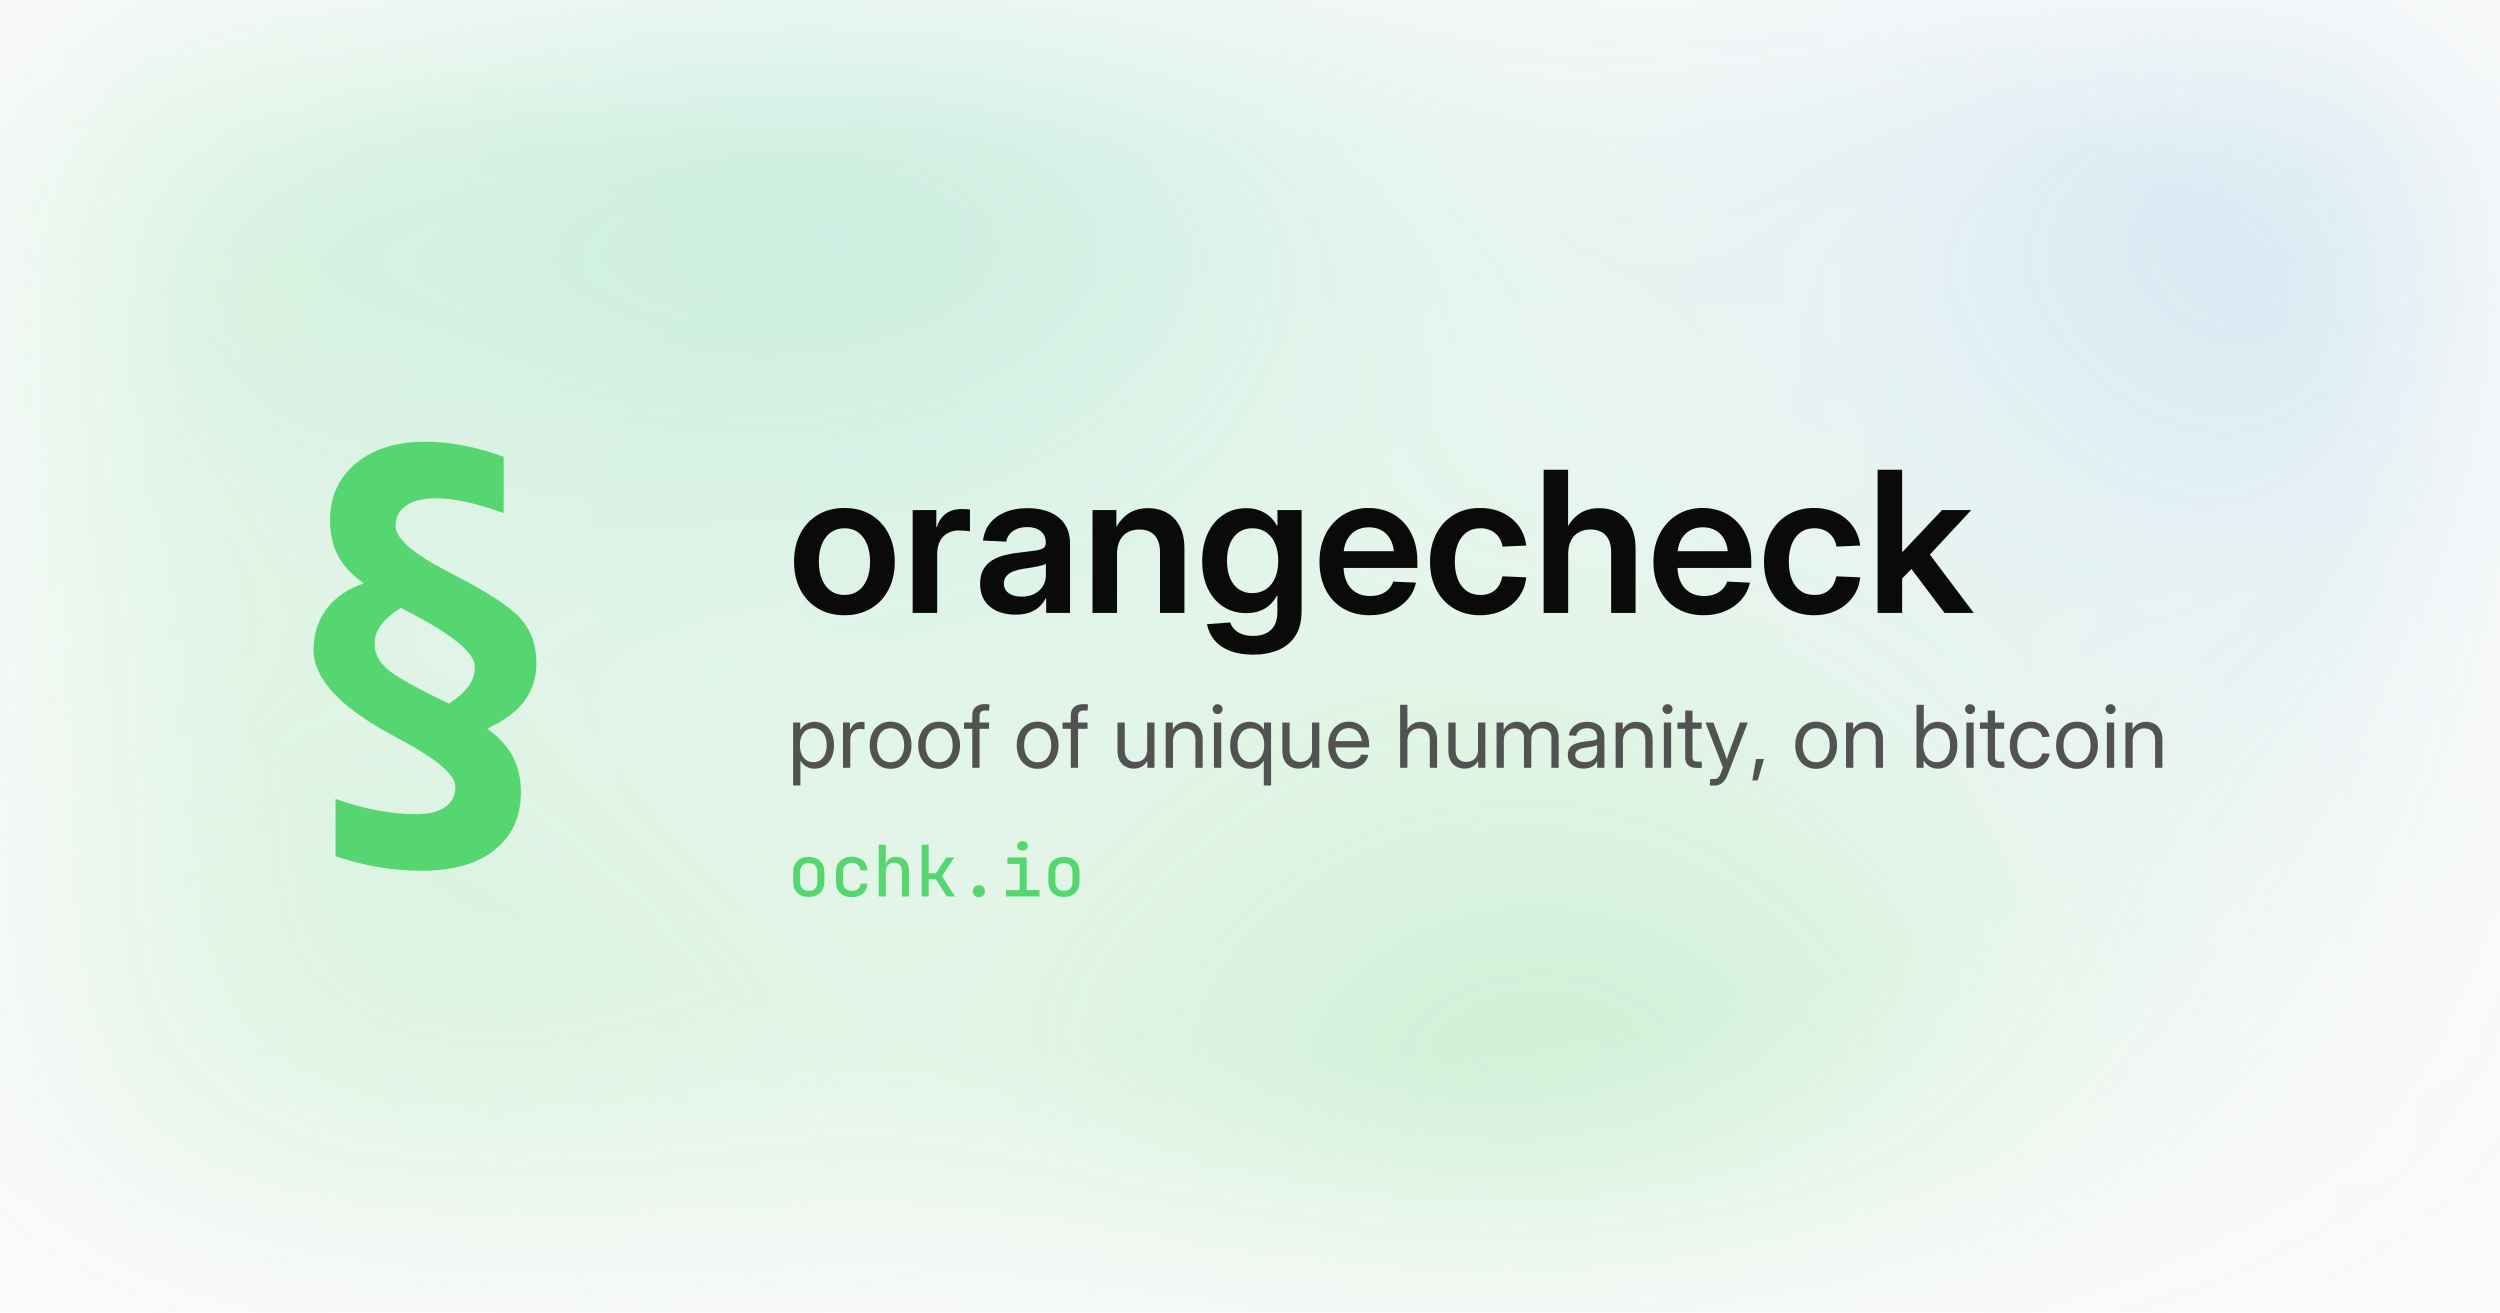
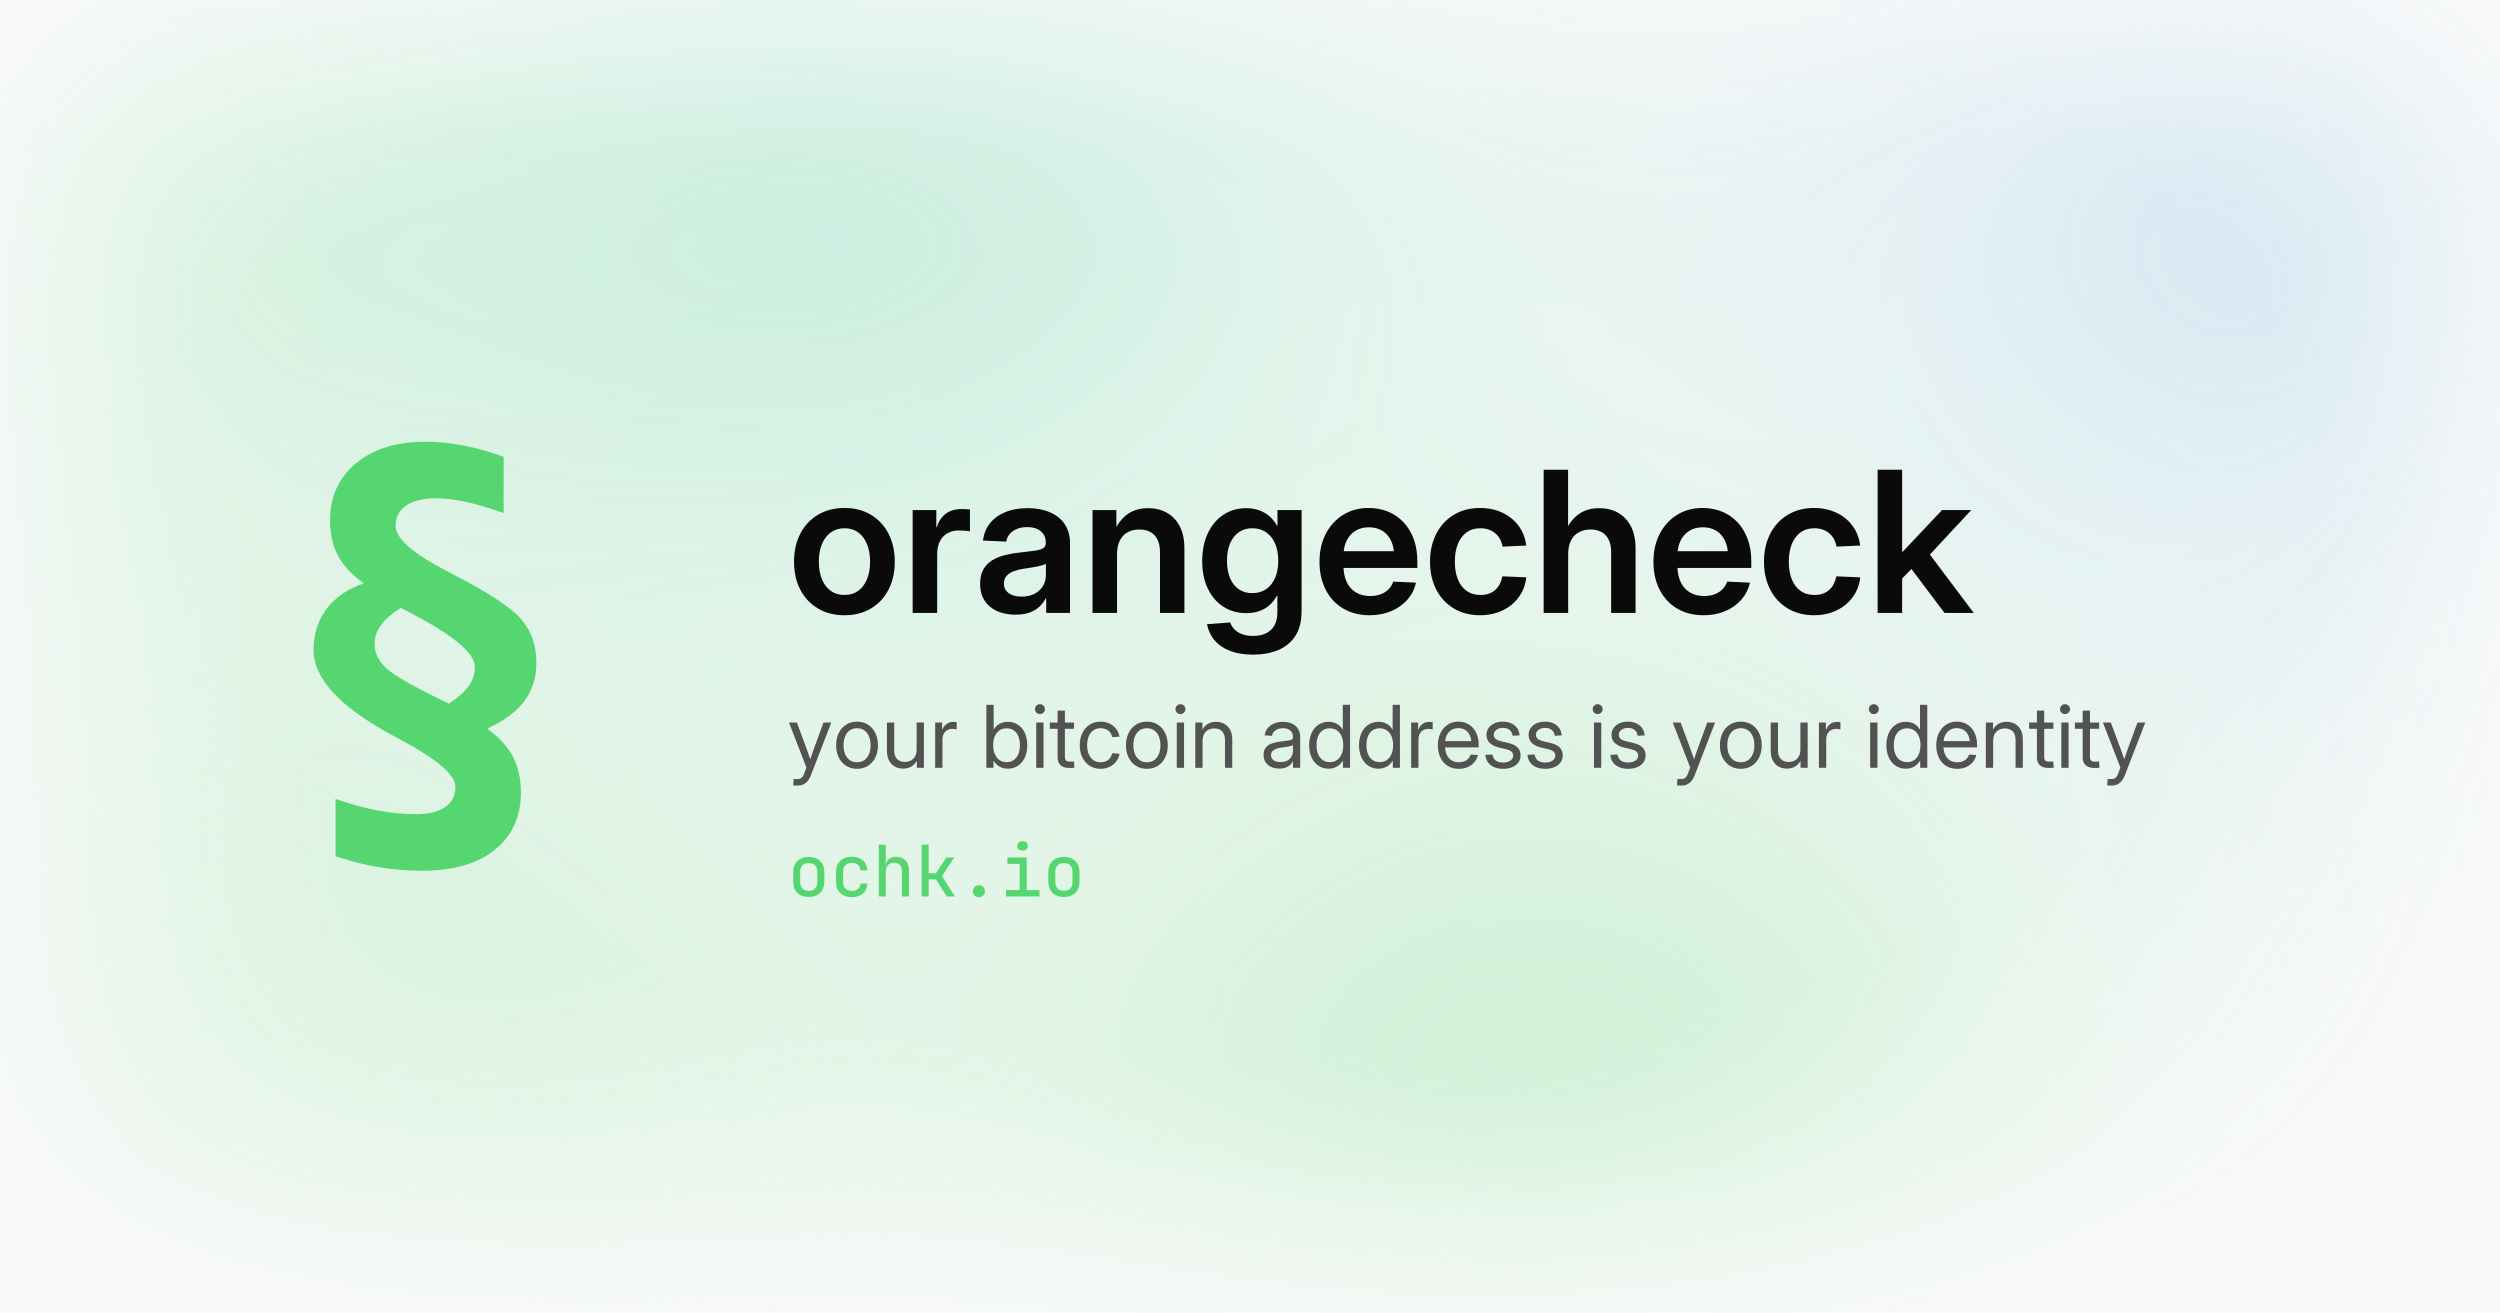
<svg xmlns="http://www.w3.org/2000/svg" width="1200" height="630" viewBox="0 0 1200 630" role="img" aria-label="orangecheck — og banner (phosphor/light)">
  <rect width="1200" height="630" fill="#fafafa" />
  <filter id="aublur" x="-20%" y="-20%" width="140%" height="140%">
    <feGaussianBlur stdDeviation="75.6" />
  </filter>
  <mask id="aumask">
    <rect width="1200" height="630" fill="url(#aufade)" />
  </mask>
  <defs>
    <radialGradient id="au0" cx="50%" cy="50%" r="50%">
      <stop offset="0%" stop-color="#55d671" stop-opacity="0.95" />
      <stop offset="62%" stop-color="#55d671" stop-opacity="0.18" />
      <stop offset="100%" stop-color="#55d671" stop-opacity="0" />
    </radialGradient>
    <radialGradient id="au1" cx="50%" cy="50%" r="50%">
      <stop offset="0%" stop-color="#34c98a" stop-opacity="0.95" />
      <stop offset="62%" stop-color="#34c98a" stop-opacity="0.18" />
      <stop offset="100%" stop-color="#34c98a" stop-opacity="0" />
    </radialGradient>
    <radialGradient id="au2" cx="50%" cy="50%" r="50%">
      <stop offset="0%" stop-color="#3f9fd1" stop-opacity="0.95" />
      <stop offset="62%" stop-color="#3f9fd1" stop-opacity="0.18" />
      <stop offset="100%" stop-color="#3f9fd1" stop-opacity="0" />
    </radialGradient>
    <radialGradient id="au3" cx="50%" cy="50%" r="50%">
      <stop offset="0%" stop-color="#55d671" stop-opacity="0.95" />
      <stop offset="62%" stop-color="#55d671" stop-opacity="0.18" />
      <stop offset="100%" stop-color="#55d671" stop-opacity="0" />
    </radialGradient>
    <radialGradient id="au4" cx="50%" cy="50%" r="50%">
      <stop offset="0%" stop-color="#55d671" stop-opacity="0.95" />
      <stop offset="62%" stop-color="#55d671" stop-opacity="0.18" />
      <stop offset="100%" stop-color="#55d671" stop-opacity="0" />
    </radialGradient>
    <radialGradient id="aufade" cx="50%" cy="38%" r="78%">
      <stop offset="55%" stop-color="#fff" stop-opacity="1" />
      <stop offset="100%" stop-color="#fff" stop-opacity="0" />
    </radialGradient>
  </defs>
  <g opacity="0.4" filter="url(#aublur)" mask="url(#aumask)">
    <ellipse cx="-60.0" cy="-63.0" rx="552.0" ry="598.5" fill="url(#au0)" />
    <ellipse cx="408.0" cy="-31.5" rx="504.0" ry="567.0" fill="url(#au1)" />
    <ellipse cx="1176.0" cy="-50.4" rx="552.0" ry="598.5" fill="url(#au2)" />
    <ellipse cx="744.0" cy="598.5" rx="480.0" ry="535.5" fill="url(#au3)" />
    <ellipse cx="144.0" cy="642.6" rx="504.0" ry="535.5" fill="url(#au4)" />
  </g>
  <g transform="translate(72.0 183.0) scale(0.2578)" fill="#0a0a0a">
    <path d="M518 856Q463 820 438.5 785.5Q414 751 414 711Q414 657 462.5 613.0Q511 569 711 473Q766 509 790.5 543.5Q815 578 815 621Q815 702 550 840ZM930 1460V1235Q845 1265 779.0 1279.5Q713 1294 659 1294Q583 1294 540.5 1265.0Q498 1236 498 1184Q498 1109 701 1004Q720 994 729 989Q943 879 1002.0 808.5Q1061 738 1061 637Q1061 548 1013.5 484.0Q966 420 864 373Q934 323 966.5 261.5Q999 200 999 119Q999 -28 894.5 -111.5Q790 -195 604 -195Q515 -195 429.0 -180.5Q343 -166 258 -137V92Q343 62 424.0 46.5Q505 31 578 31Q655 31 696.0 59.5Q737 88 737 141Q737 211 523 326L512 332L486 346Q170 516 170 688Q170 782 222.0 851.5Q274 921 371 954Q300 1004 268.0 1064.0Q236 1124 236 1206Q236 1348 340.0 1434.0Q444 1520 616 1520Q690 1520 768.5 1505.0Q847 1490 930 1460Z" fill="#55d671" transform="translate(225.3457 820.5434) scale(0.465726 -0.465726)" />
  </g>
  <g fill="#0a0a0a">
    <path transform="translate(378.00 294.21) scale(0.04614 -0.04614)" d="M592 -24Q436 -24 317.50 46Q199 116 133.50 241.50Q68 367 68 533Q68 699 133.50 825Q199 951 317.50 1021.50Q436 1092 592 1092Q750 1092 867.50 1021.50Q985 951 1050.50 825Q1116 699 1116 533Q1116 367 1050.50 241.50Q985 116 867.50 46Q750 -24 592 -24ZM592 187Q676 187 735.50 230Q795 273 827 351Q859 429 859 533Q859 638 827 716Q795 794 735.50 837.50Q676 881 592 881Q510 881 450 837.50Q390 794 358 716Q326 638 326 533Q326 428 358 350.50Q390 273 449.50 230Q509 187 592 187Z" />
    <path transform="translate(432.68 294.21) scale(0.04614 -0.04614)" d="M117 0V1070H363V892H368Q397 984 462 1032.50Q527 1081 629 1081Q653 1081 675.50 1079.50Q698 1078 713 1076V849Q699 852 664.50 855Q630 858 594 858Q531 858 480.50 830Q430 802 401 747Q372 692 372 611V0Z" />
    <path transform="translate(467.19 294.21) scale(0.04614 -0.04614)" d="M438 -18Q332 -18 249.50 18Q167 54 119 125.50Q71 197 71 303Q71 394 105 453.50Q139 513 197.50 548.50Q256 584 331.50 602.50Q407 621 488 629Q586 640 644 648.50Q702 657 728 674Q754 691 754 727V734Q754 782 731 817.50Q708 853 665 873Q622 893 560 893Q498 893 451.50 873Q405 853 377 819Q349 785 343 742L101 753Q113 857 172.50 932Q232 1007 332 1048.50Q432 1090 564 1090Q662 1090 743 1066.50Q824 1043 883 997Q942 951 974 883Q1006 815 1006 726V0H758V150H752Q728 103 687 64.50Q646 26 585 4Q524 -18 438 -18ZM501 170Q583 170 639.50 200.50Q696 231 725.50 281.50Q755 332 755 393V512Q743 503 718.50 496Q694 489 661 482.50Q628 476 591.50 470Q555 464 519 459Q464 451 418.50 433.50Q373 416 345.50 385Q318 354 318 305Q318 263 341 232.50Q364 202 405 186Q446 170 501 170Z" />
    <path transform="translate(519.01 294.21) scale(0.04614 -0.04614)" d="M372 610V0H117V1070H365L366 799H323Q373 941 465.50 1015.50Q558 1090 695 1090Q807 1090 892 1041.50Q977 993 1025 900Q1073 807 1073 671V0H819V631Q819 747 762.50 807.50Q706 868 604 868Q538 868 485 840.50Q432 813 402 755.50Q372 698 372 610Z" />
    <path transform="translate(573.92 294.21) scale(0.04614 -0.04614)" d="M597 -434Q459 -434 358 -395Q257 -356 196.50 -284.50Q136 -213 118 -117L360 -99Q373 -141 405 -172.50Q437 -204 485 -221.50Q533 -239 597 -239Q716 -239 783 -176.50Q850 -114 850 6V179H845Q814 122 768.50 81.50Q723 41 662.50 19.50Q602 -2 526 -2Q391 -2 287.50 65Q184 132 126 254Q68 376 68 539Q68 705 126.50 829Q185 953 288.50 1021.50Q392 1090 526 1090Q601 1090 662 1067.50Q723 1045 769.50 1004Q816 963 847 907H851V1070H1102V21Q1102 -140 1036.50 -240Q971 -340 856.50 -387Q742 -434 597 -434ZM589 206Q672 206 732.50 247Q793 288 826 364Q859 440 859 542Q859 645 826.50 721Q794 797 733 839Q672 881 589 881Q509 881 450 840.50Q391 800 358.50 724.50Q326 649 326 542Q326 436 358.50 360.50Q391 285 450 245.50Q509 206 589 206Z" />
    <path transform="translate(630.22 294.21) scale(0.04614 -0.04614)" d="M590 -24Q430 -24 312.50 47Q195 118 131.50 243.50Q68 369 68 532Q68 696 133 822Q198 948 313 1020Q428 1092 578 1092Q690 1092 782.50 1053.50Q875 1015 943 942.50Q1011 870 1048.50 768Q1086 666 1086 539V468H174V642H958L844 594Q844 685 812.50 751.50Q781 818 722 854.50Q663 891 581 891Q500 891 441 854Q382 817 350 751.50Q318 686 318 598V486Q318 392 351 322Q384 252 446 214Q508 176 595 176Q657 176 705.50 194.50Q754 213 787 247Q820 281 835 326L1072 315Q1050 215 983 138.50Q916 62 815 19Q714 -24 590 -24Z" />
    <path transform="translate(683.28 294.21) scale(0.04614 -0.04614)" d="M589 -24Q433 -24 315.50 46.50Q198 117 133 242.50Q68 368 68 533Q68 698 133 824Q198 950 315.50 1021Q433 1092 589 1092Q687 1092 770 1063.50Q853 1035 916.50 983Q980 931 1019 859.50Q1058 788 1069 701L822 690Q815 733 796 768Q777 803 747.50 828Q718 853 679 867Q640 881 592 881Q507 881 447.50 837.50Q388 794 357 716Q326 638 326 533Q326 429 357 351Q388 273 447.50 230Q507 187 592 187Q641 187 679.50 200.50Q718 214 746.50 239.50Q775 265 793.50 301Q812 337 821 381L1069 370Q1060 283 1021 211.50Q982 140 918.50 87Q855 34 771 5Q687 -24 589 -24Z" />
    <path transform="translate(735.56 294.21) scale(0.04614 -0.04614)" d="M372 610V0H117V1490H371V799H323Q373 941 465.50 1015.50Q558 1090 695 1090Q807 1090 892 1041.50Q977 993 1025 900Q1073 807 1073 671V0H819V631Q819 747 762.50 807.50Q706 868 604 868Q538 868 485 840.50Q432 813 402 755.50Q372 698 372 610Z" />
    <path transform="translate(790.51 294.21) scale(0.04614 -0.04614)" d="M590 -24Q430 -24 312.50 47Q195 118 131.50 243.50Q68 369 68 532Q68 696 133 822Q198 948 313 1020Q428 1092 578 1092Q690 1092 782.50 1053.50Q875 1015 943 942.50Q1011 870 1048.50 768Q1086 666 1086 539V468H174V642H958L844 594Q844 685 812.50 751.50Q781 818 722 854.50Q663 891 581 891Q500 891 441 854Q382 817 350 751.50Q318 686 318 598V486Q318 392 351 322Q384 252 446 214Q508 176 595 176Q657 176 705.50 194.50Q754 213 787 247Q820 281 835 326L1072 315Q1050 215 983 138.50Q916 62 815 19Q714 -24 590 -24Z" />
    <path transform="translate(843.58 294.21) scale(0.04614 -0.04614)" d="M589 -24Q433 -24 315.50 46.50Q198 117 133 242.50Q68 368 68 533Q68 698 133 824Q198 950 315.50 1021Q433 1092 589 1092Q687 1092 770 1063.50Q853 1035 916.50 983Q980 931 1019 859.50Q1058 788 1069 701L822 690Q815 733 796 768Q777 803 747.50 828Q718 853 679 867Q640 881 592 881Q507 881 447.50 837.50Q388 794 357 716Q326 638 326 533Q326 429 357 351Q388 273 447.50 230Q507 187 592 187Q641 187 679.50 200.50Q718 214 746.50 239.50Q775 265 793.50 301Q812 337 821 381L1069 370Q1060 283 1021 211.50Q982 140 918.50 87Q855 34 771 5Q687 -24 589 -24Z" />
    <path transform="translate(895.86 294.21) scale(0.04614 -0.04614)" d="M350 335V637H378L787 1070H1091L600 542H549ZM117 0V1490H372V0ZM813 0 447 486 618 664 1117 0Z" />
  </g>
  <g fill="#525252">
-     <path transform="translate(378.00 368.55) scale(0.0203 -0.0203)" d="M133 -418V1070H301V909H307Q338 961 386 1001.50Q434 1042 498 1065Q562 1088 639 1088Q777 1088 881 1019Q985 950 1042.50 825Q1100 700 1100 534Q1100 369 1042.50 244Q985 119 881 49Q777 -21 639 -21Q562 -21 500.50 2.50Q439 26 391.50 67.50Q344 109 310 163H305V-418ZM613 134Q708 134 778 181.50Q848 229 887 318.50Q926 408 926 535Q926 662 887 751Q848 840 778 887Q708 934 613 934Q514 934 442 884.50Q370 835 332 745.50Q294 656 294 535Q294 415 332.50 324.50Q371 234 442.50 184Q514 134 613 134Z" />
-     <path transform="translate(401.94 368.55) scale(0.0203 -0.0203)" d="M133 0V1070H298V902H304Q333 985 399.50 1035.50Q466 1086 566 1086Q588 1086 609 1084Q630 1082 642 1080V908Q632 911 603 915.50Q574 920 537 920Q474 920 421 891.50Q368 863 336.50 805.50Q305 748 305 661V0Z" />
-     <path transform="translate(415.84 368.55) scale(0.0203 -0.0203)" d="M573 -24Q426 -24 314.50 47Q203 118 141 243Q79 368 79 532Q79 697 141 823Q203 949 314.50 1020.50Q426 1092 573 1092Q722 1092 833 1020.50Q944 949 1006 823Q1068 697 1068 532Q1068 368 1006 243Q944 118 833 47Q722 -24 573 -24ZM573 132Q676 132 747.50 183Q819 234 856.50 324.50Q894 415 894 532Q894 651 856.50 741.50Q819 832 747.50 884Q676 936 573 936Q471 936 399.50 884.50Q328 833 291 742Q254 651 254 532Q254 414 291 324Q328 234 399.50 183Q471 132 573 132Z" />
-     <path transform="translate(439.13 368.55) scale(0.0203 -0.0203)" d="M573 -24Q426 -24 314.50 47Q203 118 141 243Q79 368 79 532Q79 697 141 823Q203 949 314.50 1020.50Q426 1092 573 1092Q722 1092 833 1020.50Q944 949 1006 823Q1068 697 1068 532Q1068 368 1006 243Q944 118 833 47Q722 -24 573 -24ZM573 132Q676 132 747.50 183Q819 234 856.50 324.50Q894 415 894 532Q894 651 856.50 741.50Q819 832 747.50 884Q676 936 573 936Q471 936 399.50 884.50Q328 833 291 742Q254 651 254 532Q254 414 291 324Q328 234 399.50 183Q471 132 573 132Z" />
-     <path transform="translate(462.42 368.55) scale(0.0203 -0.0203)" d="M607 1070V922H16V1070ZM211 0V1249Q211 1330 247.50 1387Q284 1444 349 1475Q414 1506 498 1506Q540 1506 573 1503.50Q606 1501 618 1499L607 1351Q597 1352 567.50 1353.50Q538 1355 515 1355Q445 1355 414 1323Q383 1291 383 1220V0Z" />
-     <path transform="translate(486.42 368.55) scale(0.0203 -0.0203)" d="M573 -24Q426 -24 314.50 47Q203 118 141 243Q79 368 79 532Q79 697 141 823Q203 949 314.50 1020.50Q426 1092 573 1092Q722 1092 833 1020.50Q944 949 1006 823Q1068 697 1068 532Q1068 368 1006 243Q944 118 833 47Q722 -24 573 -24ZM573 132Q676 132 747.50 183Q819 234 856.50 324.50Q894 415 894 532Q894 651 856.50 741.50Q819 832 747.50 884Q676 936 573 936Q471 936 399.50 884.50Q328 833 291 742Q254 651 254 532Q254 414 291 324Q328 234 399.50 183Q471 132 573 132Z" />
-     <path transform="translate(509.70 368.55) scale(0.0203 -0.0203)" d="M607 1070V922H16V1070ZM211 0V1249Q211 1330 247.50 1387Q284 1444 349 1475Q414 1506 498 1506Q540 1506 573 1503.50Q606 1501 618 1499L607 1351Q597 1352 567.50 1353.50Q538 1355 515 1355Q445 1355 414 1323Q383 1291 383 1220V0Z" />
-     <path transform="translate(533.70 368.55) scale(0.0203 -0.0203)" d="M519 -19Q412 -19 324 27.50Q236 74 184.50 168Q133 262 133 402V1070H305V414Q305 279 371.50 209Q438 139 556 139Q634 139 697 170.50Q760 202 797.50 269.50Q835 337 835 440V1070H1007V0H839V259H882Q830 114 737 47.50Q644 -19 519 -19Z" />
-     <path transform="translate(556.85 368.55) scale(0.0203 -0.0203)" d="M305 630V0H133V1070H301V810H258Q310 956 403 1022Q496 1088 621 1088Q729 1088 816.50 1041.50Q904 995 955.50 902Q1007 809 1007 668V0H835V655Q835 791 769 861Q703 931 584 931Q507 931 443.50 899Q380 867 342.50 800.50Q305 734 305 630Z" />
-     <path transform="translate(579.99 368.55) scale(0.0203 -0.0203)" d="M133 0V1070H305V0ZM220 1271Q171 1271 136.50 1305Q102 1339 102 1387Q102 1436 136.50 1470Q171 1504 219 1504Q269 1504 303.50 1470Q338 1436 338 1387Q338 1339 303.50 1305Q269 1271 220 1271Z" />
-     <path transform="translate(588.88 368.55) scale(0.0203 -0.0203)" d="M1046 -418H874V163H869Q836 109 788.50 67.50Q741 26 679.50 2.50Q618 -21 540 -21Q403 -21 298.50 49Q194 119 136.50 244Q79 369 79 534Q79 700 137 825Q195 950 299 1019Q403 1088 541 1088Q619 1088 682.50 1065Q746 1042 794 1001.50Q842 961 872 909H878V1070H1046ZM567 134Q666 134 737.50 184Q809 234 847 324.50Q885 415 885 535Q885 656 847 745.50Q809 835 737.50 884.50Q666 934 567 934Q472 934 401.50 887Q331 840 292.50 751Q254 662 254 535Q254 408 293 318.50Q332 229 402.50 181.50Q473 134 567 134Z" />
-     <path transform="translate(612.82 368.55) scale(0.0203 -0.0203)" d="M519 -19Q412 -19 324 27.50Q236 74 184.50 168Q133 262 133 402V1070H305V414Q305 279 371.50 209Q438 139 556 139Q634 139 697 170.50Q760 202 797.50 269.50Q835 337 835 440V1070H1007V0H839V259H882Q830 114 737 47.50Q644 -19 519 -19Z" />
-     <path transform="translate(635.97 368.55) scale(0.0203 -0.0203)" d="M577 -24Q420 -24 309 47Q198 118 138.50 243.50Q79 369 79 531Q79 695 140.50 821Q202 947 311 1019.50Q420 1092 563 1092Q668 1092 756 1054Q844 1016 908.50 944Q973 872 1008.50 769.50Q1044 667 1044 536V483H176V631H949L873 578Q873 687 835.50 768Q798 849 728.50 893.50Q659 938 563 938Q467 938 397 893Q327 848 288.50 768.50Q250 689 250 585V506Q250 394 289 309.50Q328 225 401 178Q474 131 577 131Q650 131 706.50 153.50Q763 176 800.50 217.50Q838 259 855 314L1026 304Q1005 206 942 132.50Q879 59 785.50 17.50Q692 -24 577 -24Z" />
-     <path transform="translate(669.36 368.55) scale(0.0203 -0.0203)" d="M305 630V0H133V1490H305V810H258Q310 956 403 1022Q496 1088 621 1088Q729 1088 816.50 1041.50Q904 995 955.50 902Q1007 809 1007 668V0H835V655Q835 791 769 861Q703 931 584 931Q507 931 443.50 899Q380 867 342.50 800.50Q305 734 305 630Z" />
-     <path transform="translate(692.51 368.55) scale(0.0203 -0.0203)" d="M519 -19Q412 -19 324 27.50Q236 74 184.50 168Q133 262 133 402V1070H305V414Q305 279 371.50 209Q438 139 556 139Q634 139 697 170.50Q760 202 797.50 269.50Q835 337 835 440V1070H1007V0H839V259H882Q830 114 737 47.50Q644 -19 519 -19Z" />
-     <path transform="translate(715.65 368.55) scale(0.0203 -0.0203)" d="M133 0V1070H301V846H282Q311 926 361.50 980Q412 1034 477 1062Q542 1090 614 1090Q738 1090 822 1018.50Q906 947 927 846H895Q917 915 967 970Q1017 1025 1089.50 1057.50Q1162 1090 1250 1090Q1347 1090 1427 1048Q1507 1006 1554.50 921Q1602 836 1602 706V0H1430V705Q1430 827 1361 879.50Q1292 932 1201 932Q1125 932 1069.50 900Q1014 868 984 812.50Q954 757 954 685V0H781V723Q781 817 718 874.50Q655 932 559 932Q493 932 435 901Q377 870 341 809Q305 748 305 657V0Z" />
-     <path transform="translate(750.88 368.55) scale(0.0203 -0.0203)" d="M453 -18Q348 -18 264 19Q180 56 131 128.50Q82 201 82 307Q82 399 118 457Q154 515 214.50 547.50Q275 580 351 597Q427 614 506 624Q606 638 665.50 645Q725 652 750.50 668.50Q776 685 776 725V734Q776 795 749 840Q722 885 669.50 911Q617 937 542 937Q468 937 411 912Q354 887 320.50 846Q287 805 279 756L106 768Q120 866 179 937.50Q238 1009 331.50 1048.50Q425 1088 541 1088Q625 1088 699 1066Q773 1044 828.50 999Q884 954 915.50 887Q947 820 947 730V0H777V150H771Q752 112 714 73Q676 34 612.50 8Q549 -18 453 -18ZM479 135Q582 135 648 173Q714 211 745 271.50Q776 332 776 401V538Q766 528 737 519.50Q708 511 667.50 503.50Q627 496 582.50 489Q538 482 498 477Q436 469 381 449.50Q326 430 292 394Q258 358 258 297Q258 246 285 210Q312 174 362 154.50Q412 135 479 135Z" />
-     <path transform="translate(772.81 368.55) scale(0.0203 -0.0203)" d="M305 630V0H133V1070H301V810H258Q310 956 403 1022Q496 1088 621 1088Q729 1088 816.50 1041.50Q904 995 955.50 902Q1007 809 1007 668V0H835V655Q835 791 769 861Q703 931 584 931Q507 931 443.50 899Q380 867 342.50 800.50Q305 734 305 630Z" />
-     <path transform="translate(795.95 368.55) scale(0.0203 -0.0203)" d="M133 0V1070H305V0ZM220 1271Q171 1271 136.50 1305Q102 1339 102 1387Q102 1436 136.50 1470Q171 1504 219 1504Q269 1504 303.50 1470Q338 1436 338 1387Q338 1339 303.50 1305Q269 1271 220 1271Z" />
-     <path transform="translate(804.84 368.55) scale(0.0203 -0.0203)" d="M589 1070V922H16V1070ZM200 1353H372V264Q372 199 398.50 172.50Q425 146 491 146Q513 146 539.50 147Q566 148 588 149L596 1Q570 -1 538 -2Q506 -3 478 -3Q340 -3 270 60Q200 123 200 246Z" />
-     <path transform="translate(817.92 368.55) scale(0.0203 -0.0203)" d="M135 -415 146 -264 231 -265Q269 -268 298.50 -256Q328 -244 352.50 -214Q377 -184 396 -132L448 6L35 1070H222L452 450Q483 367 510 285.50Q537 204 563 123H513Q539 204 566.50 286Q594 368 624 450L851 1070H1036L548 -190Q518 -265 474 -316Q430 -367 372.50 -393.50Q315 -420 246 -420Q215 -420 187 -418.50Q159 -417 135 -415Z" />
-     <path transform="translate(839.66 368.55) scale(0.0203 -0.0203)" d="M72 -298 160 208H347L199 -298Z" />
-     <path transform="translate(860.11 368.55) scale(0.0203 -0.0203)" d="M573 -24Q426 -24 314.50 47Q203 118 141 243Q79 368 79 532Q79 697 141 823Q203 949 314.50 1020.50Q426 1092 573 1092Q722 1092 833 1020.50Q944 949 1006 823Q1068 697 1068 532Q1068 368 1006 243Q944 118 833 47Q722 -24 573 -24ZM573 132Q676 132 747.50 183Q819 234 856.50 324.50Q894 415 894 532Q894 651 856.50 741.50Q819 832 747.50 884Q676 936 573 936Q471 936 399.50 884.50Q328 833 291 742Q254 651 254 532Q254 414 291 324Q328 234 399.50 183Q471 132 573 132Z" />
-     <path transform="translate(883.40 368.55) scale(0.0203 -0.0203)" d="M305 630V0H133V1070H301V810H258Q310 956 403 1022Q496 1088 621 1088Q729 1088 816.50 1041.50Q904 995 955.50 902Q1007 809 1007 668V0H835V655Q835 791 769 861Q703 931 584 931Q507 931 443.50 899Q380 867 342.50 800.50Q305 734 305 630Z" />
-     <path transform="translate(917.22 368.55) scale(0.0203 -0.0203)" d="M639 -21Q562 -21 499.50 2.50Q437 26 389 67.50Q341 109 307 163H301V0H133V1490H305V909H310Q341 961 388 1001.50Q435 1042 498.50 1065Q562 1088 639 1088Q777 1088 881 1019Q985 950 1042.50 825Q1100 700 1100 534Q1100 369 1042.50 244Q985 119 881 49Q777 -21 639 -21ZM613 134Q708 134 778 181.50Q848 229 887 318.50Q926 408 926 535Q926 662 887 751Q848 840 778 887Q708 934 613 934Q514 934 442 884.50Q370 835 332 745.50Q294 656 294 535Q294 415 332.50 324.50Q371 234 442.50 184Q514 134 613 134Z" />
-     <path transform="translate(941.16 368.55) scale(0.0203 -0.0203)" d="M133 0V1070H305V0ZM220 1271Q171 1271 136.50 1305Q102 1339 102 1387Q102 1436 136.50 1470Q171 1504 219 1504Q269 1504 303.50 1470Q338 1436 338 1387Q338 1339 303.50 1305Q269 1271 220 1271Z" />
-     <path transform="translate(950.05 368.55) scale(0.0203 -0.0203)" d="M589 1070V922H16V1070ZM200 1353H372V264Q372 199 398.50 172.50Q425 146 491 146Q513 146 539.50 147Q566 148 588 149L596 1Q570 -1 538 -2Q506 -3 478 -3Q340 -3 270 60Q200 123 200 246Z" />
-     <path transform="translate(963.12 368.55) scale(0.0203 -0.0203)" d="M573 -24Q426 -24 314.50 47Q203 118 141 243Q79 368 79 532Q79 697 141 823Q203 949 314.50 1020.50Q426 1092 573 1092Q661 1092 736.50 1065.50Q812 1039 871 992Q930 945 968 880Q1006 815 1020 737L848 726Q838 772 815.50 810.50Q793 849 758 877Q723 905 677 920.50Q631 936 573 936Q471 936 399.50 884.50Q328 833 291 742Q254 651 254 532Q254 414 291 324Q328 234 399.50 183Q471 132 573 132Q632 132 677.50 147Q723 162 756 190Q789 218 812 257Q835 296 847 344L1021 333Q1008 256 969.50 190.50Q931 125 871.50 77Q812 29 736.50 2.50Q661 -24 573 -24Z" />
-     <path transform="translate(985.32 368.55) scale(0.0203 -0.0203)" d="M573 -24Q426 -24 314.50 47Q203 118 141 243Q79 368 79 532Q79 697 141 823Q203 949 314.50 1020.50Q426 1092 573 1092Q722 1092 833 1020.50Q944 949 1006 823Q1068 697 1068 532Q1068 368 1006 243Q944 118 833 47Q722 -24 573 -24ZM573 132Q676 132 747.50 183Q819 234 856.50 324.50Q894 415 894 532Q894 651 856.50 741.50Q819 832 747.50 884Q676 936 573 936Q471 936 399.50 884.50Q328 833 291 742Q254 651 254 532Q254 414 291 324Q328 234 399.50 183Q471 132 573 132Z" />
-     <path transform="translate(1008.60 368.55) scale(0.0203 -0.0203)" d="M133 0V1070H305V0ZM220 1271Q171 1271 136.50 1305Q102 1339 102 1387Q102 1436 136.50 1470Q171 1504 219 1504Q269 1504 303.50 1470Q338 1436 338 1387Q338 1339 303.50 1305Q269 1271 220 1271Z" />
-     <path transform="translate(1017.50 368.55) scale(0.0203 -0.0203)" d="M305 630V0H133V1070H301V810H258Q310 956 403 1022Q496 1088 621 1088Q729 1088 816.50 1041.50Q904 995 955.50 902Q1007 809 1007 668V0H835V655Q835 791 769 861Q703 931 584 931Q507 931 443.50 899Q380 867 342.50 800.50Q305 734 305 630Z" />
+     <path transform="translate(378.00 368.55) scale(0.0203 -0.0203)" d="M135 -415 146 -264 231 -265Q269 -268 298.50 -256Q328 -244 352.50 -214Q377 -184 396 -132L448 6L35 1070H222L452 450Q483 367 510 285.50Q537 204 563 123H513Q539 204 566.50 286Q594 368 624 450L851 1070H1036L548 -190Q518 -265 474 -316Q430 -367 372.50 -393.50Q315 -420 246 -420Q215 -420 187 -418.50Q159 -417 135 -415Z" />
+     <path transform="translate(399.74 368.55) scale(0.0203 -0.0203)" d="M573 -24Q426 -24 314.50 47Q203 118 141 243Q79 368 79 532Q79 697 141 823Q203 949 314.50 1020.50Q426 1092 573 1092Q722 1092 833 1020.50Q944 949 1006 823Q1068 697 1068 532Q1068 368 1006 243Q944 118 833 47Q722 -24 573 -24ZM573 132Q676 132 747.50 183Q819 234 856.50 324.50Q894 415 894 532Q894 651 856.50 741.50Q819 832 747.50 884Q676 936 573 936Q471 936 399.50 884.50Q328 833 291 742Q254 651 254 532Q254 414 291 324Q328 234 399.50 183Q471 132 573 132Z" />
+     <path transform="translate(423.03 368.55) scale(0.0203 -0.0203)" d="M519 -19Q412 -19 324 27.50Q236 74 184.50 168Q133 262 133 402V1070H305V414Q305 279 371.50 209Q438 139 556 139Q634 139 697 170.50Q760 202 797.50 269.50Q835 337 835 440V1070H1007V0H839V259H882Q830 114 737 47.50Q644 -19 519 -19Z" />
+     <path transform="translate(446.18 368.55) scale(0.0203 -0.0203)" d="M133 0V1070H298V902H304Q333 985 399.50 1035.50Q466 1086 566 1086Q588 1086 609 1084Q630 1082 642 1080V908Q632 911 603 915.50Q574 920 537 920Q474 920 421 891.50Q368 863 336.50 805.50Q305 748 305 661V0Z" />
+     <path transform="translate(470.76 368.55) scale(0.0203 -0.0203)" d="M639 -21Q562 -21 499.50 2.50Q437 26 389 67.50Q341 109 307 163H301V0H133V1490H305V909H310Q341 961 388 1001.50Q435 1042 498.50 1065Q562 1088 639 1088Q777 1088 881 1019Q985 950 1042.50 825Q1100 700 1100 534Q1100 369 1042.50 244Q985 119 881 49Q777 -21 639 -21ZM613 134Q708 134 778 181.50Q848 229 887 318.50Q926 408 926 535Q926 662 887 751Q848 840 778 887Q708 934 613 934Q514 934 442 884.50Q370 835 332 745.50Q294 656 294 535Q294 415 332.50 324.50Q371 234 442.50 184Q514 134 613 134Z" />
+     <path transform="translate(494.70 368.55) scale(0.0203 -0.0203)" d="M133 0V1070H305V0ZM220 1271Q171 1271 136.50 1305Q102 1339 102 1387Q102 1436 136.50 1470Q171 1504 219 1504Q269 1504 303.50 1470Q338 1436 338 1387Q338 1339 303.50 1305Q269 1271 220 1271Z" />
+     <path transform="translate(503.59 368.55) scale(0.0203 -0.0203)" d="M589 1070V922H16V1070ZM200 1353H372V264Q372 199 398.50 172.50Q425 146 491 146Q513 146 539.50 147Q566 148 588 149L596 1Q570 -1 538 -2Q506 -3 478 -3Q340 -3 270 60Q200 123 200 246Z" />
+     <path transform="translate(516.67 368.55) scale(0.0203 -0.0203)" d="M573 -24Q426 -24 314.50 47Q203 118 141 243Q79 368 79 532Q79 697 141 823Q203 949 314.50 1020.50Q426 1092 573 1092Q661 1092 736.50 1065.50Q812 1039 871 992Q930 945 968 880Q1006 815 1020 737L848 726Q838 772 815.50 810.50Q793 849 758 877Q723 905 677 920.50Q631 936 573 936Q471 936 399.50 884.50Q328 833 291 742Q254 651 254 532Q254 414 291 324Q328 234 399.50 183Q471 132 573 132Q632 132 677.50 147Q723 162 756 190Q789 218 812 257Q835 296 847 344L1021 333Q1008 256 969.50 190.50Q931 125 871.50 77Q812 29 736.50 2.50Q661 -24 573 -24Z" />
+     <path transform="translate(538.86 368.55) scale(0.0203 -0.0203)" d="M573 -24Q426 -24 314.50 47Q203 118 141 243Q79 368 79 532Q79 697 141 823Q203 949 314.50 1020.50Q426 1092 573 1092Q722 1092 833 1020.50Q944 949 1006 823Q1068 697 1068 532Q1068 368 1006 243Q944 118 833 47Q722 -24 573 -24ZM573 132Q676 132 747.50 183Q819 234 856.50 324.50Q894 415 894 532Q894 651 856.50 741.50Q819 832 747.50 884Q676 936 573 936Q471 936 399.50 884.50Q328 833 291 742Q254 651 254 532Q254 414 291 324Q328 234 399.50 183Q471 132 573 132Z" />
+     <path transform="translate(562.15 368.55) scale(0.0203 -0.0203)" d="M133 0V1070H305V0ZM220 1271Q171 1271 136.50 1305Q102 1339 102 1387Q102 1436 136.50 1470Q171 1504 219 1504Q269 1504 303.50 1470Q338 1436 338 1387Q338 1339 303.50 1305Q269 1271 220 1271Z" />
+     <path transform="translate(571.04 368.55) scale(0.0203 -0.0203)" d="M305 630V0H133V1070H301V810H258Q310 956 403 1022Q496 1088 621 1088Q729 1088 816.50 1041.50Q904 995 955.50 902Q1007 809 1007 668V0H835V655Q835 791 769 861Q703 931 584 931Q507 931 443.50 899Q380 867 342.50 800.50Q305 734 305 630Z" />
+     <path transform="translate(604.86 368.55) scale(0.0203 -0.0203)" d="M453 -18Q348 -18 264 19Q180 56 131 128.50Q82 201 82 307Q82 399 118 457Q154 515 214.50 547.50Q275 580 351 597Q427 614 506 624Q606 638 665.50 645Q725 652 750.50 668.50Q776 685 776 725V734Q776 795 749 840Q722 885 669.50 911Q617 937 542 937Q468 937 411 912Q354 887 320.50 846Q287 805 279 756L106 768Q120 866 179 937.50Q238 1009 331.50 1048.50Q425 1088 541 1088Q625 1088 699 1066Q773 1044 828.50 999Q884 954 915.50 887Q947 820 947 730V0H777V150H771Q752 112 714 73Q676 34 612.50 8Q549 -18 453 -18ZM479 135Q582 135 648 173Q714 211 745 271.50Q776 332 776 401V538Q766 528 737 519.50Q708 511 667.50 503.50Q627 496 582.50 489Q538 482 498 477Q436 469 381 449.50Q326 430 292 394Q258 358 258 297Q258 246 285 210Q312 174 362 154.50Q412 135 479 135Z" />
+     <path transform="translate(626.79 368.55) scale(0.0203 -0.0203)" d="M540 -21Q403 -21 298.50 49Q194 119 136.50 244Q79 369 79 534Q79 700 137 825Q195 950 299 1019Q403 1088 541 1088Q619 1088 681.50 1065Q744 1042 791.50 1001.50Q839 961 869 909H874V1490H1046V0H878V163H872Q839 109 790.50 67.50Q742 26 680 2.50Q618 -21 540 -21ZM567 134Q666 134 737.50 184Q809 234 847 324.50Q885 415 885 535Q885 656 847 745.50Q809 835 737.50 884.50Q666 934 567 934Q472 934 401.50 887Q331 840 292.50 751Q254 662 254 535Q254 408 293 318.50Q332 229 402.50 181.50Q473 134 567 134Z" />
+     <path transform="translate(650.73 368.55) scale(0.0203 -0.0203)" d="M540 -21Q403 -21 298.50 49Q194 119 136.50 244Q79 369 79 534Q79 700 137 825Q195 950 299 1019Q403 1088 541 1088Q619 1088 681.50 1065Q744 1042 791.50 1001.50Q839 961 869 909H874V1490H1046V0H878V163H872Q839 109 790.50 67.50Q742 26 680 2.50Q618 -21 540 -21ZM567 134Q666 134 737.50 184Q809 234 847 324.50Q885 415 885 535Q885 656 847 745.50Q809 835 737.50 884.50Q666 934 567 934Q472 934 401.50 887Q331 840 292.50 751Q254 662 254 535Q254 408 293 318.50Q332 229 402.50 181.50Q473 134 567 134Z" />
+     <path transform="translate(674.66 368.55) scale(0.0203 -0.0203)" d="M133 0V1070H298V902H304Q333 985 399.50 1035.50Q466 1086 566 1086Q588 1086 609 1084Q630 1082 642 1080V908Q632 911 603 915.50Q574 920 537 920Q474 920 421 891.50Q368 863 336.50 805.50Q305 748 305 661V0Z" />
+     <path transform="translate(688.57 368.55) scale(0.0203 -0.0203)" d="M577 -24Q420 -24 309 47Q198 118 138.50 243.50Q79 369 79 531Q79 695 140.50 821Q202 947 311 1019.50Q420 1092 563 1092Q668 1092 756 1054Q844 1016 908.50 944Q973 872 1008.50 769.50Q1044 667 1044 536V483H176V631H949L873 578Q873 687 835.50 768Q798 849 728.50 893.50Q659 938 563 938Q467 938 397 893Q327 848 288.50 768.50Q250 689 250 585V506Q250 394 289 309.50Q328 225 401 178Q474 131 577 131Q650 131 706.50 153.50Q763 176 800.50 217.50Q838 259 855 314L1026 304Q1005 206 942 132.50Q879 59 785.50 17.50Q692 -24 577 -24Z" />
+     <path transform="translate(711.29 368.55) scale(0.0203 -0.0203)" d="M504 -24Q390 -24 298.50 12Q207 48 150 121.50Q93 195 83 306L252 315Q264 222 328 173.50Q392 125 500 125Q612 125 676.50 171.50Q741 218 741 288Q741 348 698 384.50Q655 421 581 438L408 478Q260 514 184.50 589Q109 664 109 780Q109 871 159 941.50Q209 1012 297 1052Q385 1092 499 1092Q610 1092 696 1052Q782 1012 833.50 939.50Q885 867 893 767L727 758Q721 837 662 890.50Q603 944 499 944Q402 944 342 897Q282 850 282 782Q282 722 326 685Q370 648 451 629L621 589Q773 553 844.50 480.50Q916 408 916 294Q916 196 862.50 124.50Q809 53 715.50 14.50Q622 -24 504 -24Z" />
+     <path transform="translate(731.51 368.55) scale(0.0203 -0.0203)" d="M504 -24Q390 -24 298.50 12Q207 48 150 121.50Q93 195 83 306L252 315Q264 222 328 173.50Q392 125 500 125Q612 125 676.50 171.50Q741 218 741 288Q741 348 698 384.50Q655 421 581 438L408 478Q260 514 184.50 589Q109 664 109 780Q109 871 159 941.50Q209 1012 297 1052Q385 1092 499 1092Q610 1092 696 1052Q782 1012 833.50 939.50Q885 867 893 767L727 758Q721 837 662 890.50Q603 944 499 944Q402 944 342 897Q282 850 282 782Q282 722 326 685Q370 648 451 629L621 589Q773 553 844.50 480.50Q916 408 916 294Q916 196 862.50 124.50Q809 53 715.50 14.50Q622 -24 504 -24Z" />
+     <path transform="translate(762.41 368.55) scale(0.0203 -0.0203)" d="M133 0V1070H305V0ZM220 1271Q171 1271 136.50 1305Q102 1339 102 1387Q102 1436 136.50 1470Q171 1504 219 1504Q269 1504 303.50 1470Q338 1436 338 1387Q338 1339 303.50 1305Q269 1271 220 1271Z" />
+     <path transform="translate(771.30 368.55) scale(0.0203 -0.0203)" d="M504 -24Q390 -24 298.50 12Q207 48 150 121.50Q93 195 83 306L252 315Q264 222 328 173.50Q392 125 500 125Q612 125 676.50 171.50Q741 218 741 288Q741 348 698 384.50Q655 421 581 438L408 478Q260 514 184.50 589Q109 664 109 780Q109 871 159 941.50Q209 1012 297 1052Q385 1092 499 1092Q610 1092 696 1052Q782 1012 833.50 939.50Q885 867 893 767L727 758Q721 837 662 890.50Q603 944 499 944Q402 944 342 897Q282 850 282 782Q282 722 326 685Q370 648 451 629L621 589Q773 553 844.50 480.50Q916 408 916 294Q916 196 862.50 124.50Q809 53 715.50 14.50Q622 -24 504 -24Z" />
+     <path transform="translate(802.21 368.55) scale(0.0203 -0.0203)" d="M135 -415 146 -264 231 -265Q269 -268 298.50 -256Q328 -244 352.50 -214Q377 -184 396 -132L448 6L35 1070H222L452 450Q483 367 510 285.50Q537 204 563 123H513Q539 204 566.50 286Q594 368 624 450L851 1070H1036L548 -190Q518 -265 474 -316Q430 -367 372.50 -393.50Q315 -420 246 -420Q215 -420 187 -418.50Q159 -417 135 -415Z" />
+     <path transform="translate(823.95 368.55) scale(0.0203 -0.0203)" d="M573 -24Q426 -24 314.50 47Q203 118 141 243Q79 368 79 532Q79 697 141 823Q203 949 314.50 1020.50Q426 1092 573 1092Q722 1092 833 1020.50Q944 949 1006 823Q1068 697 1068 532Q1068 368 1006 243Q944 118 833 47Q722 -24 573 -24ZM573 132Q676 132 747.50 183Q819 234 856.50 324.50Q894 415 894 532Q894 651 856.50 741.50Q819 832 747.50 884Q676 936 573 936Q471 936 399.50 884.50Q328 833 291 742Q254 651 254 532Q254 414 291 324Q328 234 399.50 183Q471 132 573 132Z" />
+     <path transform="translate(847.24 368.55) scale(0.0203 -0.0203)" d="M519 -19Q412 -19 324 27.50Q236 74 184.50 168Q133 262 133 402V1070H305V414Q305 279 371.50 209Q438 139 556 139Q634 139 697 170.50Q760 202 797.50 269.50Q835 337 835 440V1070H1007V0H839V259H882Q830 114 737 47.50Q644 -19 519 -19Z" />
+     <path transform="translate(870.38 368.55) scale(0.0203 -0.0203)" d="M133 0V1070H298V902H304Q333 985 399.50 1035.50Q466 1086 566 1086Q588 1086 609 1084Q630 1082 642 1080V908Q632 911 603 915.50Q574 920 537 920Q474 920 421 891.50Q368 863 336.50 805.50Q305 748 305 661V0Z" />
+     <path transform="translate(894.97 368.55) scale(0.0203 -0.0203)" d="M133 0V1070H305V0ZM220 1271Q171 1271 136.50 1305Q102 1339 102 1387Q102 1436 136.50 1470Q171 1504 219 1504Q269 1504 303.50 1470Q338 1436 338 1387Q338 1339 303.50 1305Q269 1271 220 1271Z" />
+     <path transform="translate(903.86 368.55) scale(0.0203 -0.0203)" d="M540 -21Q403 -21 298.50 49Q194 119 136.50 244Q79 369 79 534Q79 700 137 825Q195 950 299 1019Q403 1088 541 1088Q619 1088 681.50 1065Q744 1042 791.50 1001.50Q839 961 869 909H874V1490H1046V0H878V163H872Q839 109 790.50 67.50Q742 26 680 2.50Q618 -21 540 -21ZM567 134Q666 134 737.50 184Q809 234 847 324.50Q885 415 885 535Q885 656 847 745.50Q809 835 737.50 884.50Q666 934 567 934Q472 934 401.50 887Q331 840 292.50 751Q254 662 254 535Q254 408 293 318.50Q332 229 402.50 181.50Q473 134 567 134Z" />
+     <path transform="translate(927.80 368.55) scale(0.0203 -0.0203)" d="M577 -24Q420 -24 309 47Q198 118 138.50 243.50Q79 369 79 531Q79 695 140.50 821Q202 947 311 1019.50Q420 1092 563 1092Q668 1092 756 1054Q844 1016 908.50 944Q973 872 1008.50 769.50Q1044 667 1044 536V483H176V631H949L873 578Q873 687 835.50 768Q798 849 728.50 893.50Q659 938 563 938Q467 938 397 893Q327 848 288.50 768.50Q250 689 250 585V506Q250 394 289 309.50Q328 225 401 178Q474 131 577 131Q650 131 706.50 153.50Q763 176 800.50 217.50Q838 259 855 314L1026 304Q1005 206 942 132.50Q879 59 785.50 17.50Q692 -24 577 -24Z" />
+     <path transform="translate(950.52 368.55) scale(0.0203 -0.0203)" d="M305 630V0H133V1070H301V810H258Q310 956 403 1022Q496 1088 621 1088Q729 1088 816.50 1041.50Q904 995 955.50 902Q1007 809 1007 668V0H835V655Q835 791 769 861Q703 931 584 931Q507 931 443.50 899Q380 867 342.50 800.50Q305 734 305 630Z" />
+     <path transform="translate(973.66 368.55) scale(0.0203 -0.0203)" d="M589 1070V922H16V1070ZM200 1353H372V264Q372 199 398.50 172.50Q425 146 491 146Q513 146 539.50 147Q566 148 588 149L596 1Q570 -1 538 -2Q506 -3 478 -3Q340 -3 270 60Q200 123 200 246Z" />
+     <path transform="translate(986.74 368.55) scale(0.0203 -0.0203)" d="M133 0V1070H305V0ZM220 1271Q171 1271 136.50 1305Q102 1339 102 1387Q102 1436 136.50 1470Q171 1504 219 1504Q269 1504 303.50 1470Q338 1436 338 1387Q338 1339 303.50 1305Q269 1271 220 1271Z" />
+     <path transform="translate(995.63 368.55) scale(0.0203 -0.0203)" d="M589 1070V922H16V1070ZM200 1353H372V264Q372 199 398.50 172.50Q425 146 491 146Q513 146 539.50 147Q566 148 588 149L596 1Q570 -1 538 -2Q506 -3 478 -3Q340 -3 270 60Q200 123 200 246Z" />
+     <path transform="translate(1008.70 368.55) scale(0.0203 -0.0203)" d="M135 -415 146 -264 231 -265Q269 -268 298.50 -256Q328 -244 352.50 -214Q377 -184 396 -132L448 6L35 1070H222L452 450Q483 367 510 285.50Q537 204 563 123H513Q539 204 566.50 286Q594 368 624 450L851 1070H1036L548 -190Q518 -265 474 -316Q430 -367 372.50 -393.50Q315 -420 246 -420Q215 -420 187 -418.50Q159 -417 135 -415Z" />
  </g>
  <g fill="#55d671">
    <path transform="translate(378.00 430.29) scale(0.03402 -0.03402)" d="M300 -8Q199 -8 139.50 50Q80 108 80 212V338Q80 442 139.50 500Q199 558 300 558Q401 558 460.50 500Q520 442 520 338V212Q520 108 460.50 50Q401 -8 300 -8ZM300 79Q356 79 388.50 110.50Q421 142 421 203V347Q421 408 388.50 439.50Q356 471 300 471Q244 471 211.50 439.50Q179 408 179 347V203Q179 142 211.50 110.50Q244 79 300 79Z" />
    <path transform="translate(398.41 430.29) scale(0.03402 -0.03402)" d="M308 -10Q207 -10 146 46.50Q85 103 85 202V349Q85 447 146 503.50Q207 560 308 560Q405 560 464.50 508.50Q524 457 527 368H429Q426 418 393.50 445.50Q361 473 308 473Q251 473 217.50 440.50Q184 408 184 349V202Q184 142 217.50 110Q251 78 308 78Q362 78 394 105Q426 132 429 182H527Q524 93 464.50 41.50Q405 -10 308 -10Z" />
    <path transform="translate(418.82 430.29) scale(0.03402 -0.03402)" d="M88 0V730H187V550L186 445H187Q194 499 232.50 529.50Q271 560 334 560Q416 560 465 508Q514 456 514 368V0H415V353Q415 412 385 444Q355 476 303 476Q249 476 218 442.50Q187 409 187 349V0Z" />
    <path transform="translate(439.24 430.29) scale(0.03402 -0.03402)" d="M93 0V730H192V326H293L441 550H553L380 287L562 0H448L294 241H192V0Z" />
    <path transform="translate(459.65 430.29) scale(0.03402 -0.03402)" d="M300 -10Q262 -10 238.50 13Q215 36 215 72Q215 110 238.50 134Q262 158 300 158Q338 158 361.50 134Q385 110 385 72Q385 36 361.50 13Q338 -10 300 -10Z" />
    <path transform="translate(480.06 430.29) scale(0.03402 -0.03402)" d="M83 0V90H276V460H103V550H375V90H556V0ZM316 647Q282 647 262 664.50Q242 682 242 712Q242 743 262 761Q282 779 316 779Q350 779 370 761Q390 743 390 712Q390 682 370 664.50Q350 647 316 647Z" />
    <path transform="translate(500.47 430.29) scale(0.03402 -0.03402)" d="M300 -8Q199 -8 139.50 50Q80 108 80 212V338Q80 442 139.50 500Q199 558 300 558Q401 558 460.50 500Q520 442 520 338V212Q520 108 460.50 50Q401 -8 300 -8ZM300 79Q356 79 388.50 110.50Q421 142 421 203V347Q421 408 388.50 439.50Q356 471 300 471Q244 471 211.50 439.50Q179 408 179 347V203Q179 142 211.50 110.50Q244 79 300 79Z" />
  </g>
</svg>
